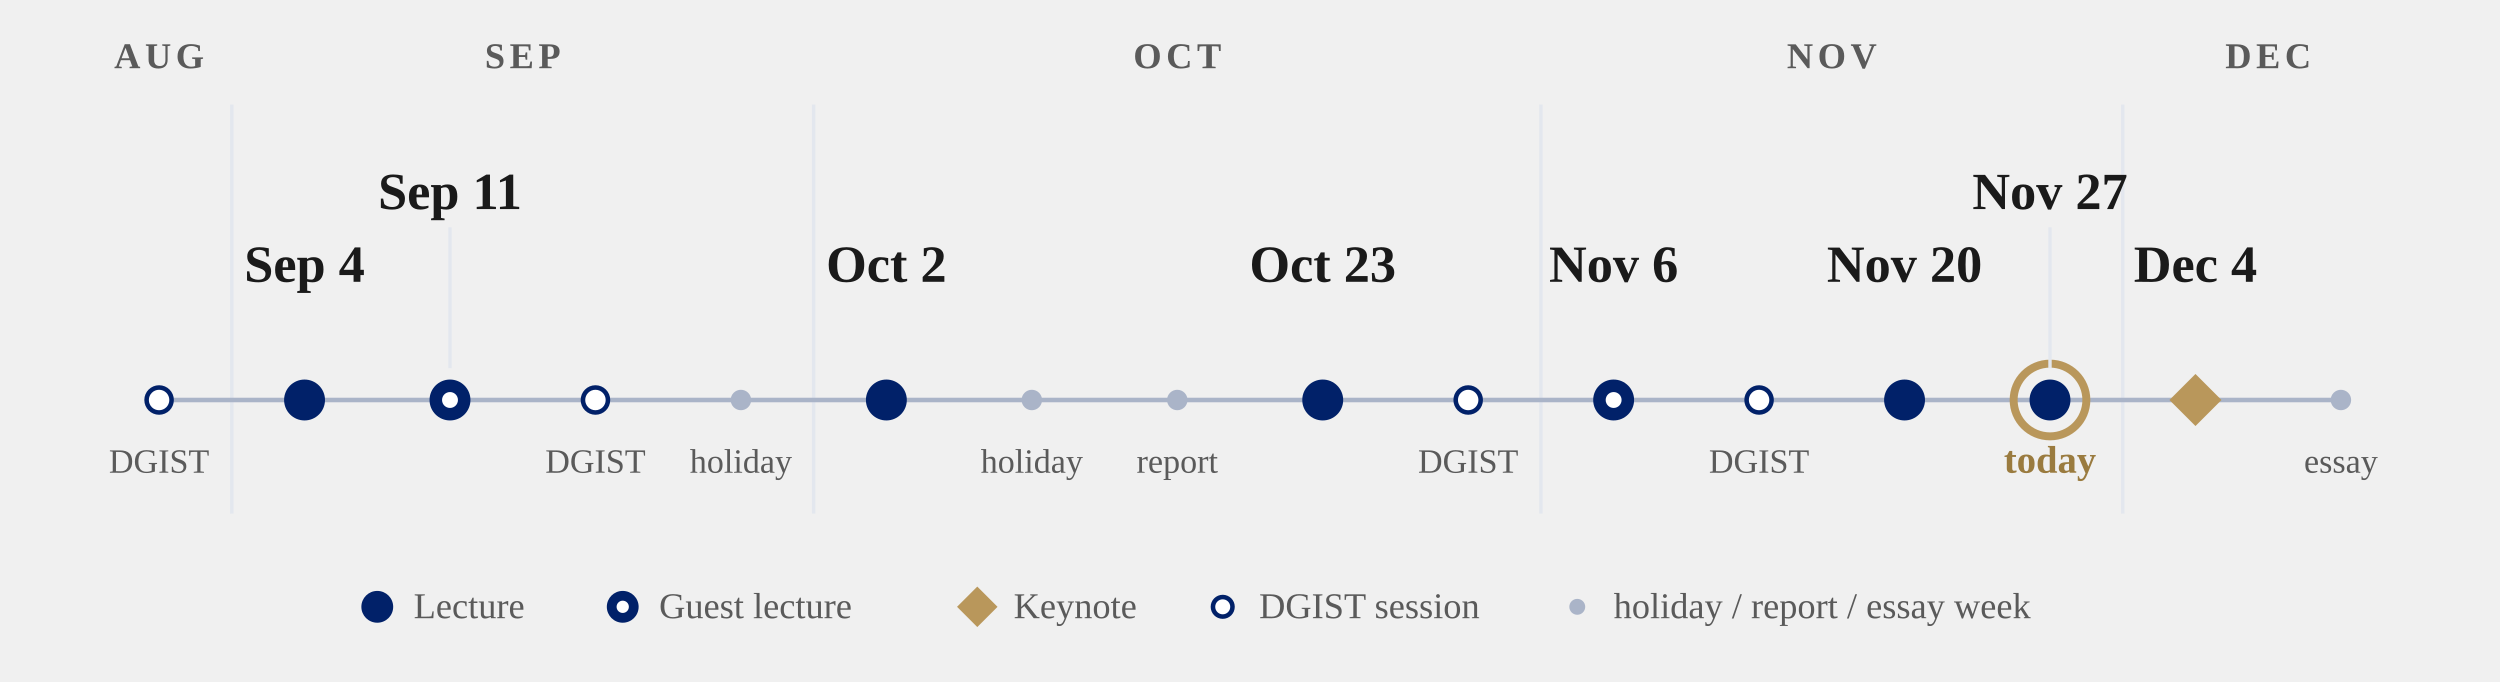
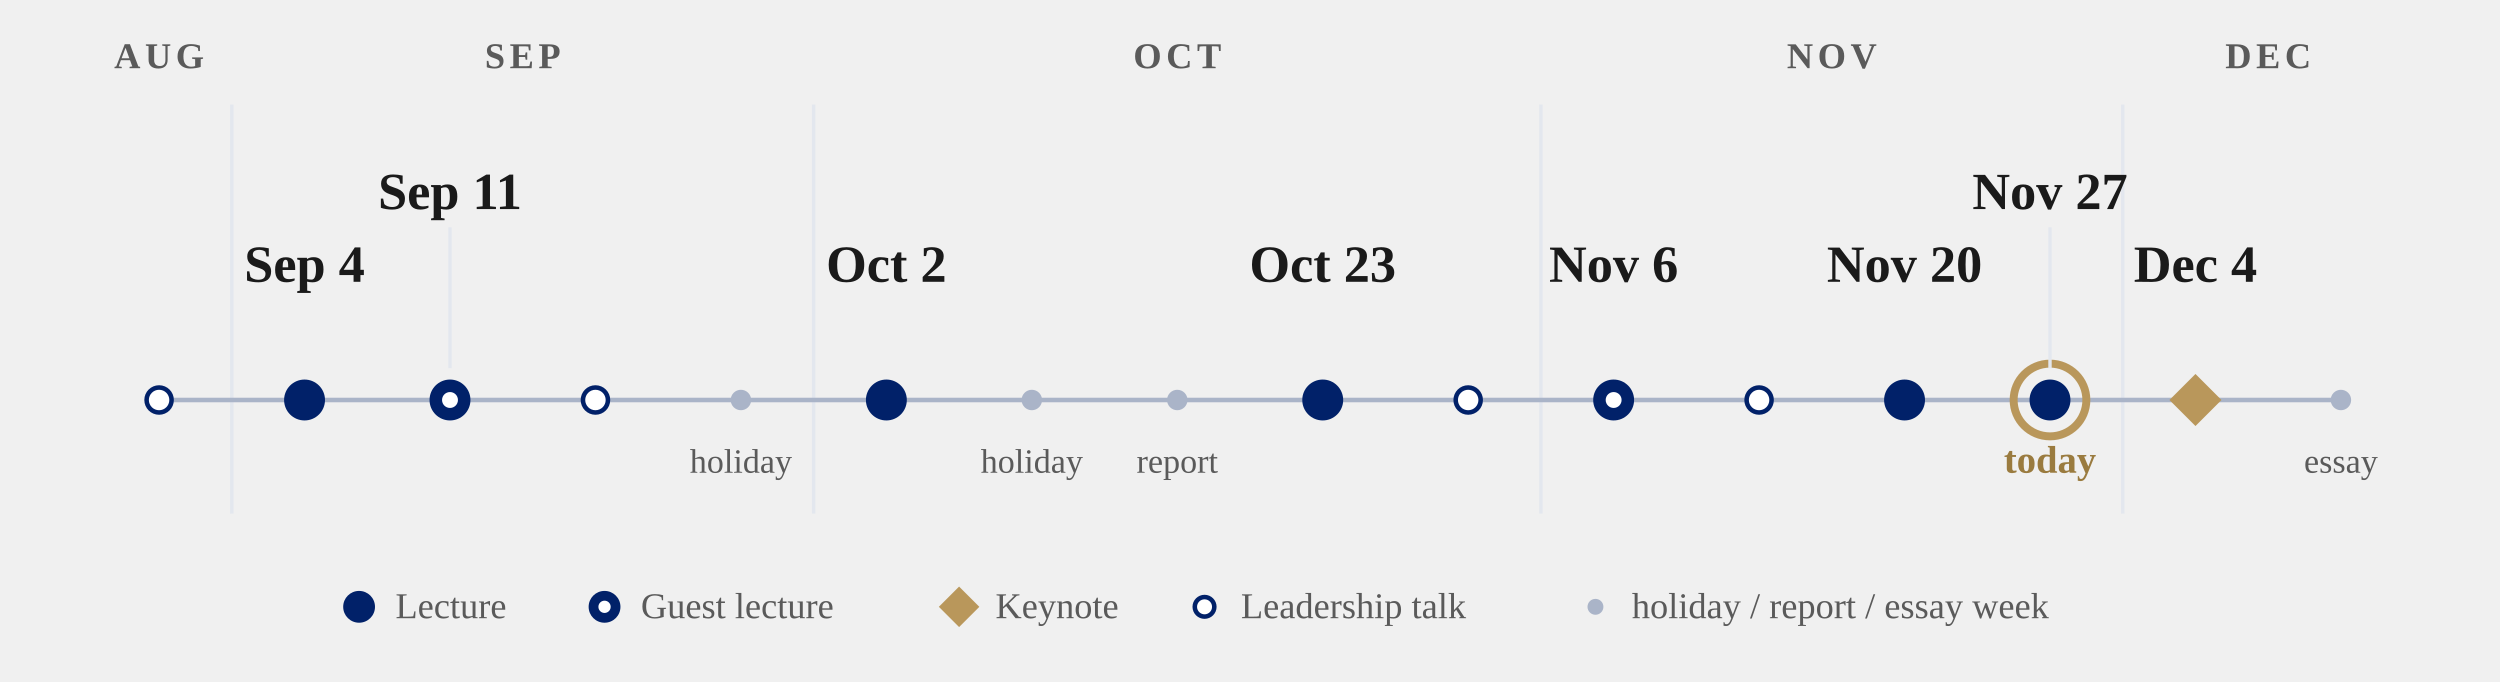
<svg xmlns="http://www.w3.org/2000/svg" viewBox="0 0 1100 300" class="semester-map-svg" role="img" aria-label="Semester timeline, week 14 highlighted" style="font-family:inherit">
  <text x="70.0" y="30" font-size="16" font-weight="600" letter-spacing="2" text-anchor="middle" fill="#5a5a5a" class="month">AUG</text>
  <text x="230.0" y="30" font-size="16" font-weight="600" letter-spacing="2" text-anchor="middle" fill="#5a5a5a" class="month">SEP</text>
  <text x="518.0" y="30" font-size="16" font-weight="600" letter-spacing="2" text-anchor="middle" fill="#5a5a5a" class="month">OCT</text>
  <text x="806.0" y="30" font-size="16" font-weight="600" letter-spacing="2" text-anchor="middle" fill="#5a5a5a" class="month">NOV</text>
  <text x="998.0" y="30" font-size="16" font-weight="600" letter-spacing="2" text-anchor="middle" fill="#5a5a5a" class="month">DEC</text>
  <line x1="102.0" y1="46" x2="102.0" y2="226" stroke="#e3e7ee" stroke-width="1.5" class="month-rule" />
  <line x1="358.0" y1="46" x2="358.0" y2="226" stroke="#e3e7ee" stroke-width="1.5" class="month-rule" />
  <line x1="678.0" y1="46" x2="678.0" y2="226" stroke="#e3e7ee" stroke-width="1.5" class="month-rule" />
  <line x1="934.0" y1="46" x2="934.0" y2="226" stroke="#e3e7ee" stroke-width="1.5" class="month-rule" />
  <line x1="70.0" y1="176" x2="1030.0" y2="176" stroke="#aab4c8" stroke-width="2" class="baseline" />
  <circle class="dot" cx="70.0" cy="176" r="5.5" fill="#fff" stroke="#012169" stroke-width="2" />
-   <text x="70.0" y="208" font-size="15" text-anchor="middle" fill="#5a5a5a" class="tag">DGIST</text>
  <circle class="dot" cx="134.0" cy="176" r="9.0" fill="#012169" />
  <text x="134.0" y="124" font-size="23" font-weight="700" text-anchor="middle" fill="#1a1a1a" class="date">Sep 4</text>
  <circle class="dot" cx="198.0" cy="176" r="9.0" fill="#012169" />
  <circle cx="198.0" cy="176" r="3.5" fill="#fff" />
  <line x1="198.0" y1="100" x2="198.0" y2="162" stroke="#e3e7ee" stroke-width="1.5" class="date-rule" />
  <text x="198.0" y="92" font-size="23" font-weight="700" text-anchor="middle" fill="#1a1a1a" class="date">Sep 11</text>
  <circle class="dot" cx="262.0" cy="176" r="5.5" fill="#fff" stroke="#012169" stroke-width="2" />
-   <text x="262.0" y="208" font-size="15" text-anchor="middle" fill="#5a5a5a" class="tag">DGIST</text>
  <circle class="dot" cx="326.0" cy="176" r="4.5" fill="#aab4c8" />
  <text x="326.0" y="208" font-size="15" text-anchor="middle" fill="#5a5a5a" class="tag">holiday</text>
  <circle class="dot" cx="390.0" cy="176" r="9.0" fill="#012169" />
  <text x="390.0" y="124" font-size="23" font-weight="700" text-anchor="middle" fill="#1a1a1a" class="date">Oct 2</text>
  <circle class="dot" cx="454.0" cy="176" r="4.5" fill="#aab4c8" />
  <text x="454.0" y="208" font-size="15" text-anchor="middle" fill="#5a5a5a" class="tag">holiday</text>
  <circle class="dot" cx="518.0" cy="176" r="4.5" fill="#aab4c8" />
  <text x="518.0" y="208" font-size="15" text-anchor="middle" fill="#5a5a5a" class="tag">report</text>
  <circle class="dot" cx="582.0" cy="176" r="9.0" fill="#012169" />
  <text x="582.0" y="124" font-size="23" font-weight="700" text-anchor="middle" fill="#1a1a1a" class="date">Oct 23</text>
  <circle class="dot" cx="646.0" cy="176" r="5.5" fill="#fff" stroke="#012169" stroke-width="2" />
-   <text x="646.0" y="208" font-size="15" text-anchor="middle" fill="#5a5a5a" class="tag">DGIST</text>
  <circle class="dot" cx="710.0" cy="176" r="9.0" fill="#012169" />
  <circle cx="710.0" cy="176" r="3.5" fill="#fff" />
  <text x="710.0" y="124" font-size="23" font-weight="700" text-anchor="middle" fill="#1a1a1a" class="date">Nov 6</text>
  <circle class="dot" cx="774.0" cy="176" r="5.5" fill="#fff" stroke="#012169" stroke-width="2" />
-   <text x="774.0" y="208" font-size="15" text-anchor="middle" fill="#5a5a5a" class="tag">DGIST</text>
  <circle class="dot" cx="838.0" cy="176" r="9.0" fill="#012169" />
  <text x="838.0" y="124" font-size="23" font-weight="700" text-anchor="middle" fill="#1a1a1a" class="date">Nov 20</text>
  <circle class="dot" cx="902.0" cy="176" r="9.0" fill="#012169" />
  <circle cx="902.0" cy="176" r="16" fill="none" stroke="#B9975B" stroke-width="3.5" class="today-ring" />
  <text x="902.0" y="208" font-size="17" font-weight="700" text-anchor="middle" fill="#9A7B3F" class="today-tag">today</text>
  <line x1="902.0" y1="100" x2="902.0" y2="162" stroke="#e3e7ee" stroke-width="1.5" class="date-rule" />
  <text x="902.0" y="92" font-size="23" font-weight="700" text-anchor="middle" fill="#1a1a1a" class="date">Nov 27</text>
  <rect class="dot" x="957.9" y="167.9" width="16.2" height="16.2" fill="#B9975B" transform="rotate(45 966.0 176)" />
  <text x="966.0" y="124" font-size="23" font-weight="700" text-anchor="middle" fill="#1a1a1a" class="date">Dec 4</text>
  <circle class="dot" cx="1030.0" cy="176" r="4.5" fill="#aab4c8" />
  <text x="1030.0" y="208" font-size="15" text-anchor="middle" fill="#5a5a5a" class="tag">essay</text>
-   <circle cx="166.0" cy="267" r="7.0" fill="#012169" />
-   <text x="182.0" y="272" font-size="16" fill="#5a5a5a" class="legend">Lecture</text>
-   <circle cx="274.0" cy="267" r="7.0" fill="#012169" />
-   <circle cx="274.0" cy="267" r="2.7" fill="#fff" />
-   <text x="290.0" y="272" font-size="16" fill="#5a5a5a" class="legend">Guest lecture</text>
-   <rect x="423.7" y="260.7" width="12.6" height="12.6" fill="#B9975B" transform="rotate(45 430.0 267)" />
-   <text x="446.0" y="272" font-size="16" fill="#5a5a5a" class="legend">Keynote</text>
-   <circle cx="538.0" cy="267" r="4.3" fill="#fff" stroke="#012169" stroke-width="2" />
-   <text x="554.0" y="272" font-size="16" fill="#5a5a5a" class="legend">DGIST session</text>
-   <circle cx="694.0" cy="267" r="3.5" fill="#aab4c8" />
-   <text x="710.0" y="272" font-size="16" fill="#5a5a5a" class="legend">holiday / report / essay week</text>
+   <circle cx="158.0" cy="267" r="7.0" fill="#012169" />
+   <text x="174.0" y="272" font-size="16" fill="#5a5a5a" class="legend">Lecture</text>
+   <circle cx="266.0" cy="267" r="7.0" fill="#012169" />
+   <circle cx="266.0" cy="267" r="2.7" fill="#fff" />
+   <text x="282.0" y="272" font-size="16" fill="#5a5a5a" class="legend">Guest lecture</text>
+   <rect x="415.7" y="260.7" width="12.6" height="12.6" fill="#B9975B" transform="rotate(45 422.0 267)" />
+   <text x="438.0" y="272" font-size="16" fill="#5a5a5a" class="legend">Keynote</text>
+   <circle cx="530.0" cy="267" r="4.3" fill="#fff" stroke="#012169" stroke-width="2" />
+   <text x="546.0" y="272" font-size="16" fill="#5a5a5a" class="legend">Leadership talk</text>
+   <circle cx="702.0" cy="267" r="3.5" fill="#aab4c8" />
+   <text x="718.0" y="272" font-size="16" fill="#5a5a5a" class="legend">holiday / report / essay week</text>
</svg>
